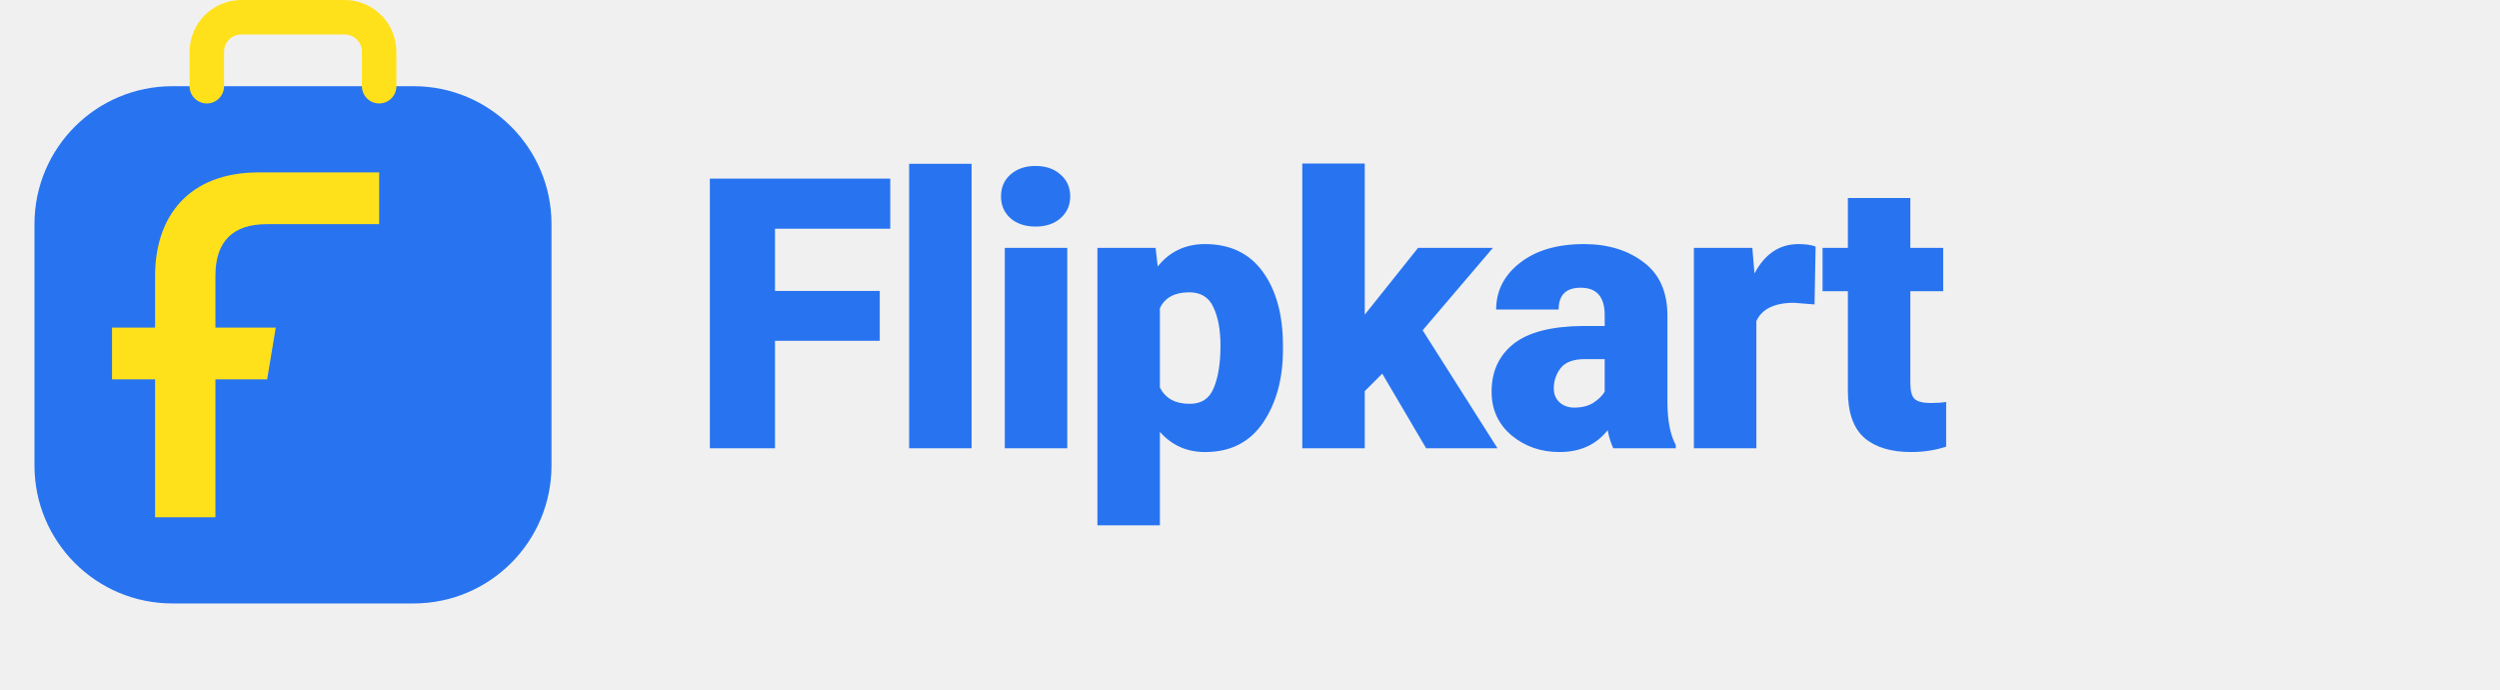
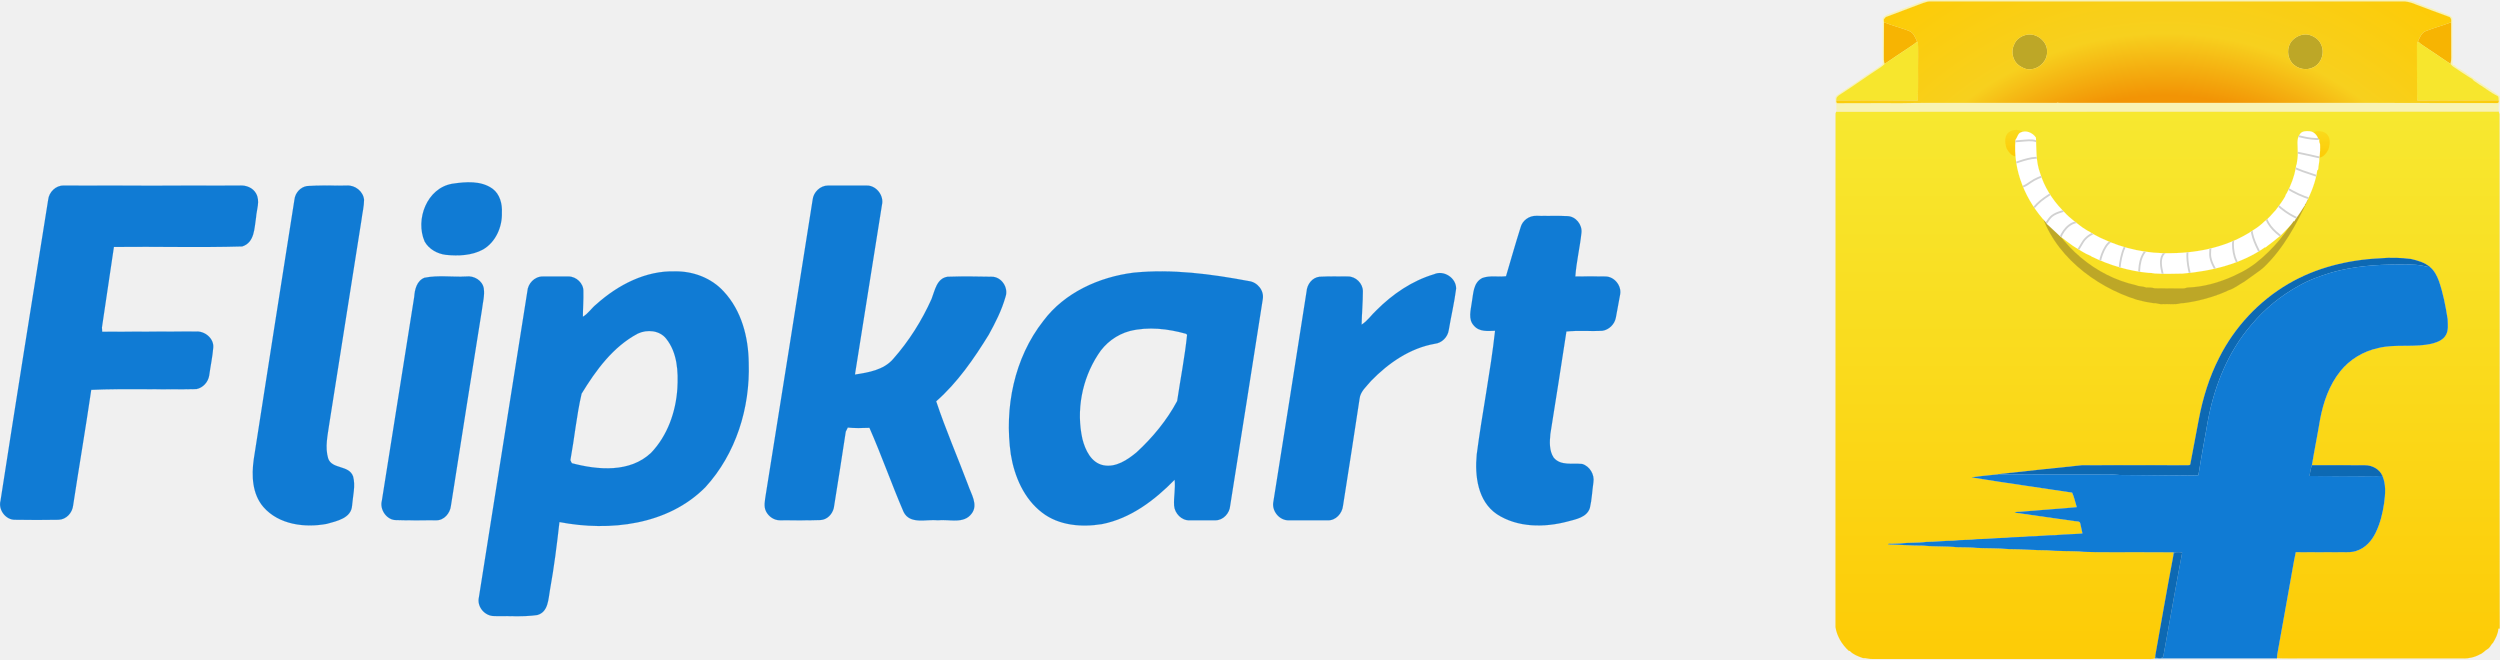
- <svg xmlns="http://www.w3.org/2000/svg" viewBox="0 0 145 40" fill="none">
-   <rect x="2" y="5" width="30" height="30" rx="8" fill="#2874F0" />
-   <path d="M12 5V3C12 1.9 12.9 1 14 1H20C21.1 1 22 1.9 22 3V5" stroke="#FFE11B" stroke-width="2" stroke-linecap="round" />
-   <path d="M22 13H15.5C13.5 13 12.5 14 12.5 16V19H16L15.5 22H12.5V30H9V22H6.5V19H9V16C9 12.5 11 10 15 10H22V13Z" fill="#FFE11B" />
-   <text x="40" y="26" font-family="-apple-system, BlinkMacSystemFont, 'Segoe UI', Roboto, sans-serif" font-weight="800" font-size="22" fill="#2874F0" letter-spacing="-0.5">Flipkart</text>
+ <svg xmlns="http://www.w3.org/2000/svg" xmlns:xlink="http://www.w3.org/1999/xlink" width="2683.286" height="707.398" viewBox="-1925.465 47.012 2683.286 707.398">
+   <linearGradient id="a" gradientUnits="userSpaceOnUse" x1="400.91" y1="539.855" x2="400.91" y2="-47.91" gradientTransform="matrix(1 0 0 -1 .14 706.454)">
+     <stop offset="0" stop-color="#f7e830" />
+     <stop offset="1" stop-color="#fdcb06" />
+   </linearGradient>
+   <path fill="url(#a)" stroke="#FCD109" stroke-width=".094" d="M757.3 169.6c-.3-1-.602-2-1-3-236.9.1-473.7 0-710.5.1-.6.7-1 1.4-1.1 2.3 0 183.7 0 367.299-.102 551 1.5 9.799 6.9 18.699 14.102 25.4.3.1 1 .197 1.3.299 3.7 3.898 9 5.801 14 7.6 3.7-.199 7.3 1.4 11 1h294c2.8-.1 5.698.4 8.398-.699.102-.398.2-1.1.3-1.5.102-.5.2-1.6.301-2.199 6.301-35.199 12.399-70.5 19.101-105.699l.6-4.5c-27.199-.102-54.5 0-81.699-.102-6.601-.199-13.399 0-20-.801-11.299-.5-22.699-.1-33.999-1.199-14 0-27.9-1.301-41.9-1.301-11-1.1-22.1-.699-33.2-1.199-7.198-.898-14.6-.5-21.898-.801-11.9-1.299-24-.398-35.9-1.699-12.6.102-25.2-1-37.8-1.301.1-.1.2-.5.2-.6 4.2.1 8.3-.199 12.5-.299 9.3-1.201 18.7-.4 28-1.701 9.7 0 19.3-1.299 29-1.299 8.6-1.201 17.3-.5 25.898-1.701 10.102 0 20-1.299 30.102-1.4 8.3-1.1 16.7-.5 25-1.6 9.7.1 19.3-1.4 29-1.299 9.5-1.102 19.198-.803 28.698-1.803-.898-3.697-1.6-7.398-2.398-11.1-.7-2.299-3.5-1.799-5.3-2.1-21.7-3.102-43.3-6.199-64.9-9.199 1.4-1.102 3.3-.602 4.9-.801 16.8-1.301 33.5-2.801 50.3-4 3.8-.199 7.5-.9 11.3-1-1.7-5.199-2.7-10.9-5-15.699-35.898-5.5-71.8-10.4-107.6-16.301 9.3-1.5 18.7-2.199 28-3.199l.8-.301c29.7-3.102 59.5-6.602 89.2-9.5 37.698-.199 75.3-.102 113 0 1.198-.199 3.3.398 3.5-1.301 3.1-16.199 6.1-32.398 9.198-48.6 4.3-22.498 11.1-44.699 21.6-65.199 16.5-33 42.6-61 74.398-79.599 29.7-17.4 64.102-25.8 98.302-27.4 11.1-1 22.3-.7 33.3.7 7.2 1.7 14.6 3.7 20.3 8.6 4.7 3.8 7.5 9.4 9.6 15 4.602 13.3 7.2 27.1 9.4 41 .1 5.6 1.1 11.9-1.9 17-2.8 5-8.398 7.4-13.699 8.9-19.301 5-39.5.299-58.801 5-15.898 3.4-30.699 12.199-40.8 24.9-11.899 14.799-18.2 33.197-21.7 51.6-2.699 16.4-6.1 32.799-8.8 49.299 19 .102 38.101-.1 57.2.102 7.6 0 15.4 4.199 18.5 11.398 4 9.201 3.1 19.602 1.8 29.301-1.6 10.9-4.2 21.699-9.1 31.699-4.102 8.5-10.9 16.301-20.2 19.301-4.8 1.9-10 1.5-15.1 1.5-16.802 0-33.602.199-50.4 0-2.7 12.301-4.5 24.9-6.9 37.4-4.398 24.299-8.699 48.699-13.1 73.1-.1.801-.2 2.5-.2 3.4 7.9.4 15.8 0 23.7.199 58.6 0 117.3-.102 176 0 6.3.201 12.7-1.299 18.2-4.4 3.3-1.199 5.3-4.1 8.2-5.699 2.8-1.6 3.6-4.898 6-7 2.6-4.6 5.3-9.398 5.5-14.801.3 0 1.1-.1 1.5-.199C757.198 537.6 757.5 353.6 757.3 169.6z" />
+   <path fill="#F8F3B5" stroke="#F8F3B5" stroke-width=".094" d="M137.9 48.6c8.5-2.7 17.4-.9 26.102-1.5 163.3.1 326.6 0 489.898 0 9.7-.4 18.2 5.1 27.2 7.9 7.2 2.9 14.7 5.2 21.9 8.3 1.5.6 2.6 1.9 3.698 3-.1 13.2 0 26.5 0 39.8.102 3.5-.5 7.1.7 10.5 2.102.3 3.2 1.9 4.602 3.2 6.6 3 12.198 7.9 18.198 11.9 9 6.4 18.602 12 27.4 18.6.399 2.6.1 5.3-.7 7.7-.898 2.8-.3 5.8-.6 8.6-236.9.1-473.7 0-710.5.1-.5-3.3.4-6.6-1-9.7-.2-2.6-1.1-6 1.4-7.8 10-7 20.6-13.3 30.398-20.7 6.102-3.9 12-7.9 17.9-11.9 1.2-2 .8-4.5.8-6.7 0-14.5 0-29 .1-43.5 3.4-4.4 9.302-4.9 14-7.1 9.504-3.6 19.104-7.1 28.504-10.7m.6 1.7c-12.8 4.9-25.7 9.6-38.5 14.5-1.7.3-2.602 1.8-3.5 3.1.1.8.2 2.2.2 3-.102 12 0 24-.102 36 .102 3-.3 6 .8 8.7-1.3 1.3-2.698 2.6-4.3 3.6-14.5 9.4-28.5 19.6-43 28.9-2.5 1.5-5.3 3.5-4.5 6.8-.5 1.8.4 3.3 2.3 2.8 31.4-.2 62.7.2 94.102-.3 46.7 0 93.3.1 140 0l.7-.3c2.1.5 4.198.3 6.398.3 84.6 0 169.2.1 253.899 0 26.601.1 53.301 0 80 0 44 0 88.101.4 132.101.2 1.3-.3 1.7-1.2 1.2-2.8-.102-1.6.5-3.8-1.2-4.8-7-3.3-13-8.4-19.7-12.4-2.398-2-5.5-3.1-7.3-5.8-6.9-3.9-13.3-8.7-20.101-13-1.301-.8-2.301-2.1-3.399-3.2.6-2.1.8-4.4.8-6.6-.1-12.7 0-25.4-.1-38.1.3-2 .199-4.3-1.602-5.6-12-4.3-23.898-8.9-35.8-13.3-3.7-1.8-7.8-2.8-11.8-3.4h-511.1c-2.196.1-4.296 1.2-6.496 1.7z" />
+   <path fill="#F7B402" stroke="#F7B402" stroke-width=".094" d="M96.7 70.9c8.8 3.7 18.198 5.8 27.1 9.4 4.8 1.9 6.3 7.1 8.4 11.3-2.102 2.1-4.602 3.8-7.102 5.4-9.2 6.2-18.6 12.2-27.7 18.6-1.1-2.7-.698-5.7-.8-8.7.102-12 .002-24 .102-36zM678.198 80.3c8.9-3.5 18.2-5.9 27.102-9.4.1 12.7 0 25.4.1 38.1 0 2.2-.2 4.5-.8 6.6-7.8-5.4-15.7-10.5-23.5-15.8-3.8-2.8-8-4.9-11.4-8.3 2.1-4.2 3.7-9.3 8.498-11.2z" />
+   <path fill="#BDA727" stroke="#BDA727" stroke-width=".094" d="M249.3 84.4c11-2.6 23.3 7.2 22.4 18.7.1 11.3-11.802 20.5-22.7 17.9-4.4-1.5-8.602-3.8-11.3-7.7-3.5-5.3-4.302-12.4-1.5-18.2 2-5.6 7.4-9.4 13.1-10.7zM534.6 90.7c4.6-5.1 11.9-8 18.7-6.2 5.1 1.5 10.1 4.8 12.3 9.8 4.4 8.6 1 20.2-7.6 24.7-7.602 4.2-17.2 2.2-23-3.9-5.9-6.7-6.302-17.7-.4-24.4z" />
+   <path fill="#F7E62D" stroke="#F7E62D" stroke-width=".094" d="M125.1 97c2.5-1.6 5-3.3 7.102-5.4l.698.7c.7 5.2.2 10.5.4 15.7-.3 15.6.3 31.3-.4 46.9-29.1 0-58.198-.2-87.3 0-.8-3.3 2-5.3 4.5-6.8 14.5-9.3 28.5-19.5 43-28.9 1.602-1 3-2.3 4.3-3.6 9.1-6.4 18.5-12.4 27.7-18.6zM668.698 95c0-1.3.302-2.4 1-3.5 3.4 3.4 7.602 5.5 11.4 8.3 7.8 5.3 15.7 10.4 23.5 15.8 1.1 1.1 2.1 2.4 3.399 3.2 6.801 4.3 13.199 9.1 20.101 13 1.8 2.7 4.899 3.8 7.3 5.8 6.7 4 12.7 9.1 19.7 12.4 1.7 1 1.1 3.2 1.2 4.8-29.102.1-58.102-.1-87.2.1-.5-4-.2-8-.3-11.9.002-16-.198-32-.1-48z" />
+   <radialGradient id="b" cx="397.845" cy="271.776" r="478.08" gradientTransform="matrix(1 0 0 -1 .14 706.454)" gradientUnits="userSpaceOnUse">
+     <stop offset=".596" stop-color="#f29405" />
+     <stop offset=".736" stop-color="#f7d01e" />
+     <stop offset="1" stop-color="#fdcb06" />
+   </radialGradient>
+   <path fill="url(#b)" stroke="#FCD109" stroke-width=".094" d="M756.3 154.8c-29.102.1-58.102-.1-87.2.1-.5-4-.2-8-.3-11.9 0-16-.2-32-.102-48 0-1.3.302-2.4 1-3.5 2.102-4.2 3.7-9.3 8.5-11.2 8.9-3.5 18.2-5.9 27.102-9.4.3-2 .2-4.3-1.602-5.6-12-4.3-23.898-8.9-35.8-13.3-3.7-1.8-7.8-2.8-11.8-3.4h-511.1c-2.2.1-4.3 1.2-6.5 1.7-12.8 4.9-25.7 9.6-38.5 14.5-1.7.3-2.602 1.8-3.5 3.1.1.8.2 2.2.2 3 8.8 3.7 18.198 5.8 27.1 9.4 4.8 1.9 6.3 7.1 8.4 11.3l.698.7c.7 5.2.2 10.5.4 15.7-.3 15.6.3 31.3-.4 46.9-29.1 0-58.198-.2-87.3 0-.5 1.8.4 3.3 2.3 2.8 31.4-.2 62.7.2 94.102-.3 46.7 0 93.3.1 140 0l.7-.3c2.1.5 4.198.3 6.398.3 84.6 0 169.2.1 253.899 0 26.601.1 53.301 0 80 0 44 0 88.101.4 132.101.2 1.304-.3 1.704-1.2 1.204-2.8zM236.2 95.1c2-5.6 7.398-9.4 13.1-10.7 11-2.6 23.3 7.2 22.4 18.7.1 11.3-11.802 20.5-22.7 17.9-4.4-1.5-8.602-3.8-11.3-7.7-3.5-5.3-4.3-12.4-1.5-18.2zm298.4-4.4c4.6-5.1 11.9-8 18.7-6.2 5.1 1.5 10.1 4.8 12.3 9.8 4.4 8.6 1 20.2-7.6 24.7-7.602 4.2-17.2 2.2-23-3.9-5.9-6.7-6.302-17.7-.4-24.4z" />
+   <linearGradient id="c" gradientUnits="userSpaceOnUse" x1="564.459" y1="518.642" x2="564.626" y2="490.809" gradientTransform="matrix(1 0 0 -1 .14 706.454)">
+     <stop offset="0" stop-color="#fada1c" />
+     <stop offset="1" stop-color="#fdcb06" />
+   </linearGradient>
+   <path fill="url(#c)" stroke="#FCD109" stroke-width=".094" d="M560.088 198.746c1.398.3-7.288-8.346-5.588-8.746 1.6.2 7.666-4.509 15-.667 7.332 3.842 5.514 12.833 4.682 16.167-.99 3.968-3.516 6.5-5.516 8.5-1.1.9-3.566 2.3-5.066 2.2.9-4.9-2-5.7-2.2-10.7l-1.312-6.754z" />
+   <linearGradient id="d" gradientUnits="userSpaceOnUse" x1="2320.231" y1="519.975" x2="2320.398" y2="492.142" gradientTransform="rotate(180 1278.723 353.227)">
+     <stop offset="0" stop-color="#fada1c" />
+     <stop offset="1" stop-color="#fdcb06" />
+   </linearGradient>
+   <path fill="url(#d)" stroke="#FCD109" stroke-width=".094" d="M240.416 204.167c-.2 5-3.102 5.8-2.2 10.7-1.5.1-3.968-1.3-5.067-2.2-2-2-4.523-4.532-5.515-8.5-.832-3.333-2.651-12.324 4.682-16.167s13.4.866 15 .667c1.7.4-6.986 9.046-5.588 8.746l-1.312 6.754z" />
+   <path fill="#BDA727" stroke="#BDA727" stroke-width=".094" d="M546.996 262.806c1.504-1.306 2.504-1.306 4.504-1.306-12 26-26 52-47.049 72.243a70.571 70.571 0 0 1-7.119 5.578c-2.41 1.763-4.772 3.417-7.121 5.102-2.3 1.597-4.586 3.203-6.812 4.878-5.7 3.1-10.7 7.401-17 9.3-11.5 5.5-23.898 9.2-36.398 11.8-4.9.801-9.9 2-14.9 2.1-6.2 1.801-12.8.5-19.1.9-3.5.6-6.602-1.4-10-1-2.95-.417-5.893-.917-8.818-1.501a144.087 144.087 0 0 1-8.841-2.099C322.5 354.5 277.5 319.5 264.39 272.165a53.171 53.171 0 0 1-.89-9.665c1.399 2.8 2.85 5.58 4.351 8.334C286.5 311.5 323.5 343.5 367.212 353.149c3.548 1.618 7.388 1.051 10.789 2.451 3.1 0 6.1-.1 9.1.9 10.3.199 20.6.1 30.9.1 1.398.1 2.698-.6 4.1-.9 17.166-.582 33.986-5.264 49.647-12.364 3.134-1.42 6.22-2.937 9.253-4.537a101.766 101.766 0 0 0 7.768-4.538 104.621 104.621 0 0 0 7.217-5.096C514.5 314.5 530.5 295.5 541.365 273.651c2.068-3.932 3.96-7.573 5.631-10.845z" />
+   <path fill="#0D69B3" stroke="#0D69B3" stroke-width=".094" d="M530.698 351.7c29.7-17.4 64.102-25.8 98.302-27.4 11.1-1 22.3-.7 33.3.7 7.2 1.7 14.6 3.7 20.3 8.6-2.9.2-5.7-1.1-8.6-1.5-8.2-1.6-16.7-1-25-1.2-24.102 0-48.4 1.9-71.7 8.5-12.2 3.7-24.4 8-35.5 14.4-19.2 10.6-36.5 24.6-50.5 41.4-25 28.701-39.7 65.1-46.8 102.201-3.4 19.898-7.302 39.697-10.4 59.697-5 .5-10.1.201-15.1.201-22-.1-44-.201-66-.398-4.7.197-9.302-.9-14-.602-40 .199-80-.1-120-.1l.8-.301c29.7-3.102 59.5-6.602 89.2-9.5 37.698-.199 75.3-.102 113 0 1.198-.199 3.3.398 3.5-1.301 3.1-16.199 6.1-32.398 9.198-48.6C439 474 445.8 451.799 456.3 431.299c16.5-33 42.6-61 74.398-79.599z" />
+   <path fill="#107BD4" stroke="#107BD4" stroke-width=".094" d="M577.3 339.4c23.3-6.6 47.6-8.5 71.7-8.5 8.3.2 16.8-.4 25 1.2 2.898.4 5.698 1.7 8.6 1.5 4.7 3.8 7.5 9.4 9.6 15 4.602 13.3 7.2 27.1 9.4 41 .1 5.6 1.1 11.9-1.9 17-2.8 5-8.398 7.4-13.699 8.9-19.301 5-39.5.299-58.801 5-15.898 3.4-30.699 12.199-40.8 24.9-11.899 14.799-18.2 33.197-21.7 51.6-2.699 16.4-6.1 32.799-8.8 49.299-1.2 3.701-1.899 7.701-2.6 11.602 18.898.301 37.8 0 56.7.199 7.198-.199 14.398.199 21.6-.301 4 9.201 3.1 19.602 1.8 29.301-1.6 10.9-4.2 21.699-9.1 31.699-4.102 8.5-10.9 16.301-20.2 19.301-4.8 1.9-10 1.5-15.1 1.5-16.802 0-33.602.199-50.4 0-2.7 12.301-4.5 24.9-6.9 37.4-4.398 24.299-8.699 48.699-13.1 73.1-.1.801-.2 2.5-.2 3.4v.1c-43.7 0-87.3.102-131 0 .101-.398.2-1.1.3-1.5.102-.5.2-1.6.301-2.199.101.801.199 2.301.301 3 2.699.301 7.6 1.699 8.3-2.199 6.8-36.801 13.1-73.801 20.1-110.602-2.699-.6-5.5-.6-8.3-.1-.398 1.4-.8 2.799-1.3 4.199l.6-4.5c-27.198-.102-54.5 0-81.698-.102-6.602-.197-13.4 0-20-.799-11.3-.5-22.7-.1-34-1.201-14 0-27.9-1.299-41.9-1.299-11-1.1-22.1-.701-33.2-1.201-7.198-.898-14.6-.5-21.898-.799-11.9-1.301-24-.398-35.9-1.701-12.6.102-25.2-1-37.8-1.299.1-.1.2-.5.2-.6 4.2.1 8.3-.201 12.5-.301 9.3-1.199 18.7-.4 28-1.699 9.7 0 19.3-1.301 29-1.301 8.6-1.199 17.3-.5 25.898-1.699 10.102 0 20-1.301 30.102-1.4 8.3-1.1 16.7-.5 25-1.6 9.7.1 19.3-1.4 29-1.301 9.5-1.102 19.198-.801 28.698-1.801-.898-3.699-1.6-7.398-2.398-11.1-.7-2.301-3.5-1.801-5.3-2.1-21.7-3.102-43.3-6.201-64.9-9.201 1.4-1.102 3.3-.602 4.9-.799 16.8-1.303 33.5-2.803 50.3-4 3.8-.201 7.5-.9 11.3-1-1.7-5.201-2.7-10.9-5-15.701-35.898-5.5-71.8-10.4-107.6-16.299 9.3-1.5 18.7-2.201 28-3.201 40 0 80 .301 120 .1 4.698-.299 9.3.801 14 .602 22 .199 44 .301 66 .398 5 0 10.1.301 15.1-.199 3.1-20 7-39.801 10.4-59.699 7.1-37.102 21.8-73.5 46.8-102.199 14-16.801 31.3-30.801 50.5-41.401C552.9 347.4 565.1 343.1 577.3 339.4z" />
+   <path fill="#0D69B3" stroke="#0D69B3" stroke-width=".094" d="M555.9 546.299c19 .102 38.102-.1 57.2.102 7.6 0 15.4 4.199 18.5 11.398-7.2.5-14.4.102-21.6.301-18.9-.199-37.802.102-56.7-.199.7-3.901 1.398-7.901 2.6-11.602zM408.4 640c2.8-.5 5.602-.5 8.3.1-7 36.801-13.3 73.801-20.1 110.602-.7 3.898-5.601 2.5-8.3 2.199-.102-.699-.2-2.199-.3-3 6.3-35.199 12.398-70.5 19.1-105.699.5-1.403.9-2.801 1.3-4.202z" />
+   <path fill="#FFF" stroke="#FFF" stroke-width=".094" d="M564.646 201.546c-.8-1.5-.899-3.3-.899-5l-.801.1c-1.199-4.4-4.898-8.6-9.699-8.8-3.601-.3-8.101-.2-10.199 3.2-4 5.4-2.102 12.3-2.301 18.4 0 .4.101 1.1.101 1.5 0 4.1-.5 8.1-1.2 12.1-.6 1.2-.899 2.5-.899 3.9-1.699 9.4-5.101 18.7-9.699 27.2-.9 1.2-1.602 2.5-1.9 3.9-3 5.2-6.6 10-10.3 14.8-.601.5-1.101 1.1-1.601 1.7-2.601 3.2-5.399 5.9-8.301 8.7-.699.4-1.199.9-1.8 1.3-3.399 3.3-7.2 6.4-11.3 8.9-.5.3-1 .7-1.601 1.1-25.601 16.9-56.699 23.9-87 24.2-25.699.8-51.601-4.7-74.801-15.8-.398-.2-1.398-.6-1.8-.8-3.899-2.1-7.899-3.9-11.5-6.5-.8-.4-1.6-.9-2.5-1.3-3.7-2.2-7.2-4.6-10.5-7.4-1.1-1-2.3-1.8-3.5-2.7-3.6-2.9-7.3-6-10.398-9.5-.8-.9-1.602-1.7-2.4-2.5-10.898-11.3-19.398-25.1-23.898-40.1-4.302-11.9-3.7-24.9-4.2-37.4-3.602-5.5-11.2-8.6-17.2-5.2-2.5 1.8-2.8 5.1-4.7 7.4-3.1 33 11 65.9 33.5 89.7 0 .8.4 1.3 1.102 1.6 4 3.7 7.898 7.5 11.898 11.1.7.7 1.5 1.4 2.4 2 4 3.3 8.3 6.3 12.5 9.4.8.6 1.6 1.1 2.5 1.6 5.5 3.2 10.698 7 16.6 9.2.4.3 1.1.8 1.5 1 19 9.1 39.5 15.3 60.5 17.3 2.3 0 4.6.2 6.9.7 10 .6 20 .3 30 .1 30.898-2.7 62.8-10.2 88.6-28.4l.3.4c.8-.7 1.5-1.3 2.3-1.9 4.102-3 8.102-6.2 12.102-9.5.898-.7 1.898-1.5 2.8-2.4 4.399-4.8 9.5-9.2 13.2-14.7l.6.3c.3-.5.8-1.5 1.102-2 3.398-4.6 6.5-9.4 9.5-14.2.198-.3.698-.8.898-1.1l-.398-.4c.3-.4 1-1.2 1.3-1.6 5.5-11.2 10.398-22.9 12.1-35.3.7-.3 1.101-.9 1.101-1.6.101-4 1.5-7.8 1.101-11.8.889-4.9.99-9.9.79-14.9z" />
+   <defs>
+     <path id="e" d="M564.646 201.546c-.8-1.5-.899-3.3-.899-5l-.801.1c-1.199-4.4-4.898-8.6-9.699-8.8-3.601-.3-8.101-.2-10.199 3.2-4 5.4-2.102 12.3-2.301 18.4 0 .4.101 1.1.101 1.5 0 4.1-.5 8.1-1.2 12.1-.6 1.2-.899 2.5-.899 3.9-1.699 9.4-5.101 18.7-9.699 27.2-.9 1.2-1.602 2.5-1.9 3.9-3 5.2-6.6 10-10.3 14.8-.601.5-1.101 1.1-1.601 1.7-2.601 3.2-5.399 5.9-8.301 8.7-.699.4-1.199.9-1.8 1.3-3.399 3.3-7.2 6.4-11.3 8.9-.5.3-1 .7-1.601 1.1-25.601 16.9-56.699 23.9-87 24.2-25.699.8-51.601-4.7-74.801-15.8-.398-.2-1.398-.6-1.8-.8-3.899-2.1-7.899-3.9-11.5-6.5-.8-.4-1.6-.9-2.5-1.3-3.7-2.2-7.2-4.6-10.5-7.4-1.1-1-2.3-1.8-3.5-2.7-3.6-2.9-7.3-6-10.398-9.5-.8-.9-1.602-1.7-2.4-2.5-10.898-11.3-19.398-25.1-23.898-40.1-4.302-11.9-3.7-24.9-4.2-37.4-3.602-5.5-11.2-8.6-17.2-5.2-2.5 1.8-2.8 5.1-4.7 7.4-3.1 33 11 65.9 33.5 89.7 0 .8.4 1.3 1.102 1.6 4 3.7 7.898 7.5 11.898 11.1.7.7 1.5 1.4 2.4 2 4 3.3 8.3 6.3 12.5 9.4.8.6 1.6 1.1 2.5 1.6 5.5 3.2 10.698 7 16.6 9.2.4.3 1.1.8 1.5 1 19 9.1 39.5 15.3 60.5 17.3 2.3 0 4.6.2 6.9.7 10 .6 20 .3 30 .1 30.898-2.7 62.8-10.2 88.6-28.4l.3.4c.8-.7 1.5-1.3 2.3-1.9 4.102-3 8.102-6.2 12.102-9.5.898-.7 1.898-1.5 2.8-2.4 4.399-4.8 9.5-9.2 13.2-14.7l.6.3c.3-.5.8-1.5 1.102-2 3.398-4.6 6.5-9.4 9.5-14.2.198-.3.698-.8.898-1.1l-.398-.4c.3-.4 1-1.2 1.3-1.6 5.5-11.2 10.398-22.9 12.1-35.3.7-.3 1.101-.9 1.101-1.6.101-4 1.5-7.8 1.101-11.8.889-4.9.99-9.9.79-14.9z" />
+   </defs>
+   <clipPath id="f">
+     <use xlink:href="#e" overflow="visible" />
+   </clipPath>
+   <g clip-path="url(#f)" fill="none" stroke="#D1D1D1" stroke-width="2">
+     <path d="M230.167 198.168c8.106 2.543 26.729-3.855 32 2M234.834 222.834c7.768-2.703 24.425-9.103 31.333-5.333M242.834 247.501c3.755 1.216 11.157-5.381 14.834-7.314 5.47-2.877 11.082-5.082 17.166-6.019M254.834 273.501c3.873-5.504 8.509-10.075 14.104-13.985 5.546-3.874 20.718-14.225 27.229-10.682M266.167 292.168c4.396-3.495 6.186-9.677 10.802-13.349 5.584-4.442 14.139-5.239 19.865-7.985M285 306c1.315-9.668 11.132-21.335 20.5-20.5M299.5 319.501c4.95-.496 9.138-11.576 12.485-15.331 5.016-5.625 10.212-7.355 16.847-9.336M328.166 331.501c-.32-6.996 6.909-27.055 15.334-26M349.5 338.168c-.351-8.268 3.924-33.137 14-34M371.5 351.501c-1.911-11.562-1.787-28.288 7.332-36.667M398.834 354.168c-1.017-9.638-10.594-29.121 0-36.667M428.166 347.501c-4.572-5.301-7.23-26.211-5.334-32M456.166 342.834c-3.526-6.403-7.896-12.416-9.232-19.849-.798-4.442.601-10.77-.102-14.151M479.5 332.834c-7.649-5.003-9.772-23.391-7.334-31.333M502.166 322.834c-5.44-11.671-11.241-20.72-11.334-34M524.166 301.501c-8.454-5.687-19.242-16.025-18-27.333M547.5 283.501c-12.845-2.846-28.26-14.339-36-24.667M558.166 261.501c-9.266-1.987-39.883-13.932-38-26M568.166 238.168c-12.91-4.733-31.692-8.988-42-18M574.832 216.834c-8.132.696-19.782-3.241-28.047-4.667-9.178-1.583-17.688-4.676-26.619-6.667M566.832 196.168c-15.685.939-30.402-4.428-44.666-9.333" />
+   </g>
+   <g fill="#107BD4" stroke="#107BD4" stroke-width=".101">
+     <path d="M-1440.124 244.25c14.493-2.187 31.17-3.554 43.473 5.468 7.655 5.74 10.389 16.129 9.842 25.427.547 15.31-6.561 31.715-20.229 39.645-12.032 6.562-26.521 7.106-39.92 5.74-9.022-1.092-18.044-6.012-22.692-14.215-10.392-23.787 2.459-57.417 29.526-62.065zM-1873.753 261.475c.819-8.203 8.202-15.585 16.677-15.31 63.16 0 126.044.272 188.929 0 6.835-.547 14.218 2.459 17.497 8.474 4.647 8.203.547 17.225 0 25.702-1.912 11.481-1.367 26.794-14.762 31.167-45.934 1.367-91.868 0-137.802.547-4.374 28.98-8.475 57.688-12.851 86.396 0 1.094.275 3.557.275 4.647 33.629-.272 67.258 0 100.887-.272 9.297-.547 19.138 7.385 18.318 17.225-.819 10.117-3.007 19.959-4.373 30.076-1.096 6.834-6.563 13.123-13.672 14.49-37.458.82-75.463-.82-112.917.82-6.017 41.285-13.126 82.568-19.415 123.855-.818 8.203-7.382 15.311-15.584 15.582a1324.8 1324.8 0 0 1-46.752 0c-10.116.275-18.319-10.938-15.586-20.506 16.683-107.719 33.907-215.168 51.131-322.893zM-1595.969 246.709c14.219-1.092 28.708-.272 42.927-.544 8.75-.547 17.499 6.287 18.317 15.31 0 7.107-1.914 14.217-2.733 21.325-11.484 73.275-23.24 146.55-34.725 219.824-1.64 11.756-4.647 24.332-1.092 36.363 4.101 12.029 22.417 6.834 26.793 19.41 2.734 10.117-.275 20.779-1.095 31.17-.819 13.67-16.404 16.676-27.065 19.688-23.239 4.373-51.403 1.092-68.081-18.049-12.03-13.941-12.851-33.629-10.388-51.125 14.49-92.959 28.98-185.918 43.746-279.153.821-6.836 6.288-13.124 13.396-14.219zM-1053.248 261.475c.818-8.203 8.202-15.31 16.404-15.31h41.559c10.389-.275 18.867 10.936 16.405 20.777-9.569 60.698-19.411 121.396-28.98 182.09 14.49-2.186 30.896-4.92 41.012-16.676 16.949-19.141 30.896-41.283 41.284-64.523 3.553-9.024 5.468-22.147 17.225-23.788 15.585-.547 31.441-.274 47.026 0 10.664-.274 18.592 11.756 15.038 21.598-4.101 14.494-10.936 27.889-18.044 40.74-15.859 25.701-33.355 51.127-56.324 71.359 10.116 30.348 22.968 59.877 34.177 89.68 3.28 9.842 11.212 21.324 3.828 30.896-8.478 11.482-24.335 5.738-36.091 7.105-12.304-1.367-30.075 4.922-36.911-9.021-12.851-29.803-23.512-60.422-36.638-90.225-7.655.271-15.583.547-23.24-.273-.544 1.094-1.639 3.279-2.187 4.375-4.102 27.34-8.475 54.682-12.851 82.021-1.641 6.562-6.836 12.305-13.943 12.852-14.49.547-29.255.271-44.019.271-6.29 0-12.03-4.1-14.765-9.568-2.734-5.471-1.095-11.756-.271-17.771 16.949-105.537 33.627-211.074 50.306-316.609zM-293.44 291.277c1.915-7.658 9.295-12.851 16.953-12.579 10.937.275 22.146-.272 33.354.275 9.024.272 16.132 9.295 15.037 18.044-1.64 15.585-5.469 31.17-6.561 46.752 10.662 0 21.598-.272 32.262 0 9.57 0 17.5 9.844 15.858 19.138-1.368 8.479-3.282 16.682-4.649 25.154-1.367 7.111-7.38 12.852-14.215 13.945-13.125.82-25.974-.547-38.825.82-5.468 36.635-11.483 73.271-17.225 109.912-.822 8.475-1.367 18.043 3.554 25.426 7.383 9.023 20.231 5.74 30.623 6.836 8.202 2.459 13.396 11.484 12.028 19.688-1.367 9.293-1.64 18.59-3.826 27.611-3.281 10.115-15.038 12.031-24.062 14.49-24.88 6.564-53.588 6.564-75.732-7.928-20.505-13.945-23.788-41.012-21.601-63.979 5.74-44.293 14.766-88.311 19.686-132.877-7.655.272-16.952 1.367-22.692-5.469-6.562-6.834-3.281-16.951-2.188-25.429 1.642-9.022 1.367-20.778 11.211-25.7 7.927-3.009 16.952-.819 25.427-1.914 5.194-17.495 10.115-34.992 15.583-52.216zM-447.917 379.86c17.225-17.225 38.003-31.442 61.79-38.549 10.389-4.649 23.787 4.101 23.515 15.584-1.914 15.038-5.469 29.8-7.93 44.564-1.096 7.383-7.383 13.672-14.766 14.492-26.794 4.646-50.033 20.775-68.625 39.916-4.647 5.744-11.483 11.211-12.303 19.139-5.74 38.277-11.756 76.555-17.771 114.832-.819 8.201-7.931 16.133-16.405 15.586h-41.56c-9.568.547-18.043-9.021-16.95-18.592 12.03-75.736 24.062-151.195 35.817-226.932.547-7.654 6.016-15.036 13.943-15.857 10.117-.547 20.232-.274 30.623-.274 8.202 0 15.856 7.382 15.856 15.859 0 11.756-1.092 23.785-1.366 35.815 6.563-4.098 10.664-10.661 16.132-15.583zM-1469.926 345.137c14.764-3.006 30.075-.545 44.839-1.367 8.477-1.092 17.499 4.375 18.865 12.852 1.096 7.654-1.095 15.037-1.915 22.42-11.208 70.268-22.42 140.533-33.356 210.799-.82 7.932-7.379 15.859-15.857 15.584-14.763 0-29.528.275-44.564-.271-9.297-1.096-16.133-11.756-13.671-20.781 11.757-72.998 22.968-145.727 34.724-218.729.547-7.929 2.734-17.226 10.935-20.507zM-585.17 348.694c-40.739-7.658-82.295-13.126-123.582-9.025-36.91 4.649-74.094 21.328-96.785 51.676-31.443 39.917-42.107 93.507-35 143.269 3.83 23.785 14.218 47.846 33.632 62.609 18.044 13.945 42.378 15.857 64.252 12.303 30.619-6.016 56.593-25.697 77.921-47.572 1.092 9.295-1.095 18.592-.547 27.615.547 8.473 8.202 16.402 16.677 15.855h27.89c8.202 0 15.038-7.652 15.585-15.584 11.756-74.094 23.512-147.916 34.996-221.735 1.638-9.297-5.741-18.319-15.039-19.411zm-76.826 128.775c-10.938 20.506-26.25 39.098-43.475 54.953-9.841 8.203-22.42 16.68-35.814 13.947-13.125-2.734-19.414-16.404-22.42-28.162-6.835-30.621-.547-63.979 16.676-90.498 7.656-12.306 19.959-21.6 34.177-25.429 19.958-4.922 41.013-2.461 60.426 3.007l1.092 1.096c-2.46 23.785-7.109 47.299-10.662 71.086zM-1121.873 436.458c-.275-27.342-7.656-56.049-26.794-76.556-13.123-14.49-32.81-21.872-51.948-21.601-31.717-1.091-61.518 14.494-84.757 35.271-5.197 4.103-8.75 10.118-14.49 13.398 0-9.025.819-18.046.544-27.341.275-8.478-7.655-15.859-15.857-15.859h-27.889c-8.747 0-15.857 7.657-16.404 16.131-17.225 109.365-34.721 218.729-51.947 328.094-2.459 10.115 6.291 20.506 16.68 20.232 15.31-.273 30.895 1.094 45.932-1.096 12.031-3.281 11.756-17.225 13.671-27.34 4.373-24.061 7.383-48.121 10.116-72.455 53.862 10.389 116.473 3.283 156.664-37.457 32.808-35.814 48.118-85.302 46.479-133.421zm-76.555 27.613c-1.639 25.154-10.663 50.582-28.16 68.898-22.692 21.602-57.145 18.592-85.032 11.213-.544-.822-1.367-2.463-1.64-3.281 4.374-23.787 6.562-47.848 12.031-71.361 15.311-25.152 33.901-50.582 60.422-64.524 9.843-4.647 23.24-3.554 30.349 5.469 12.03 15.037 13.124 35.269 12.03 53.586z" />
+   </g>
</svg>
